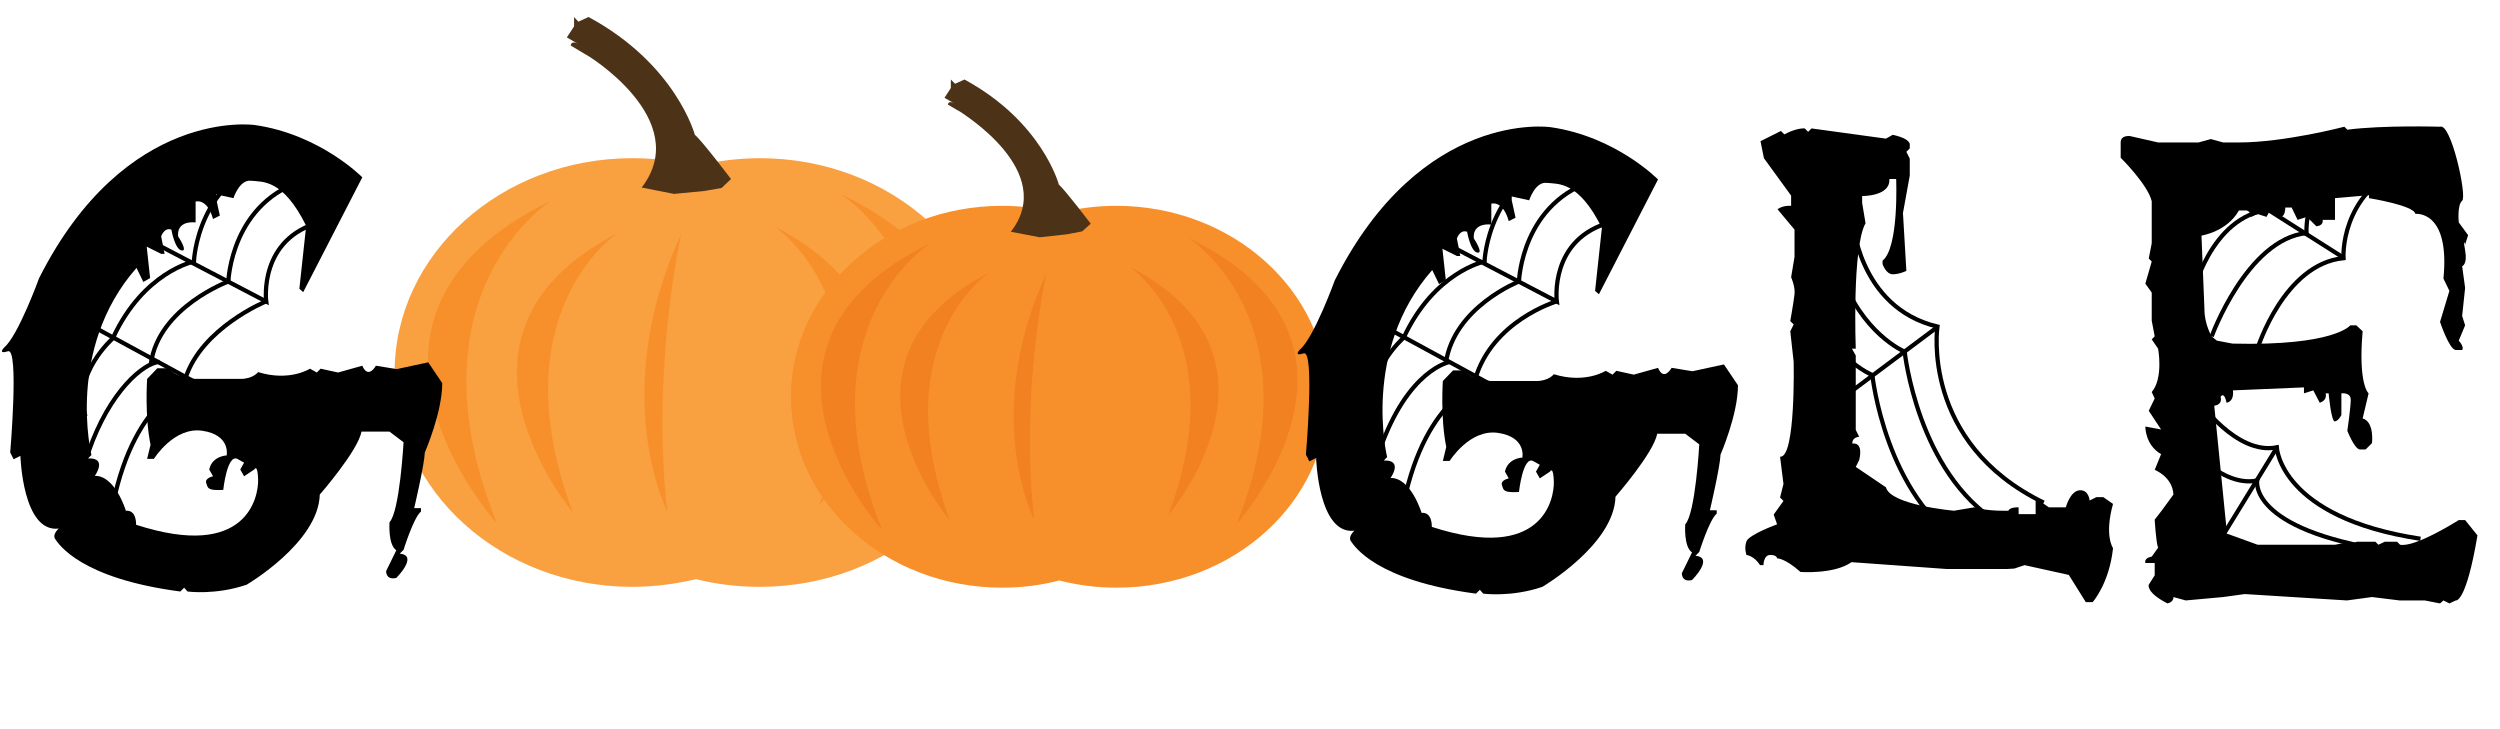
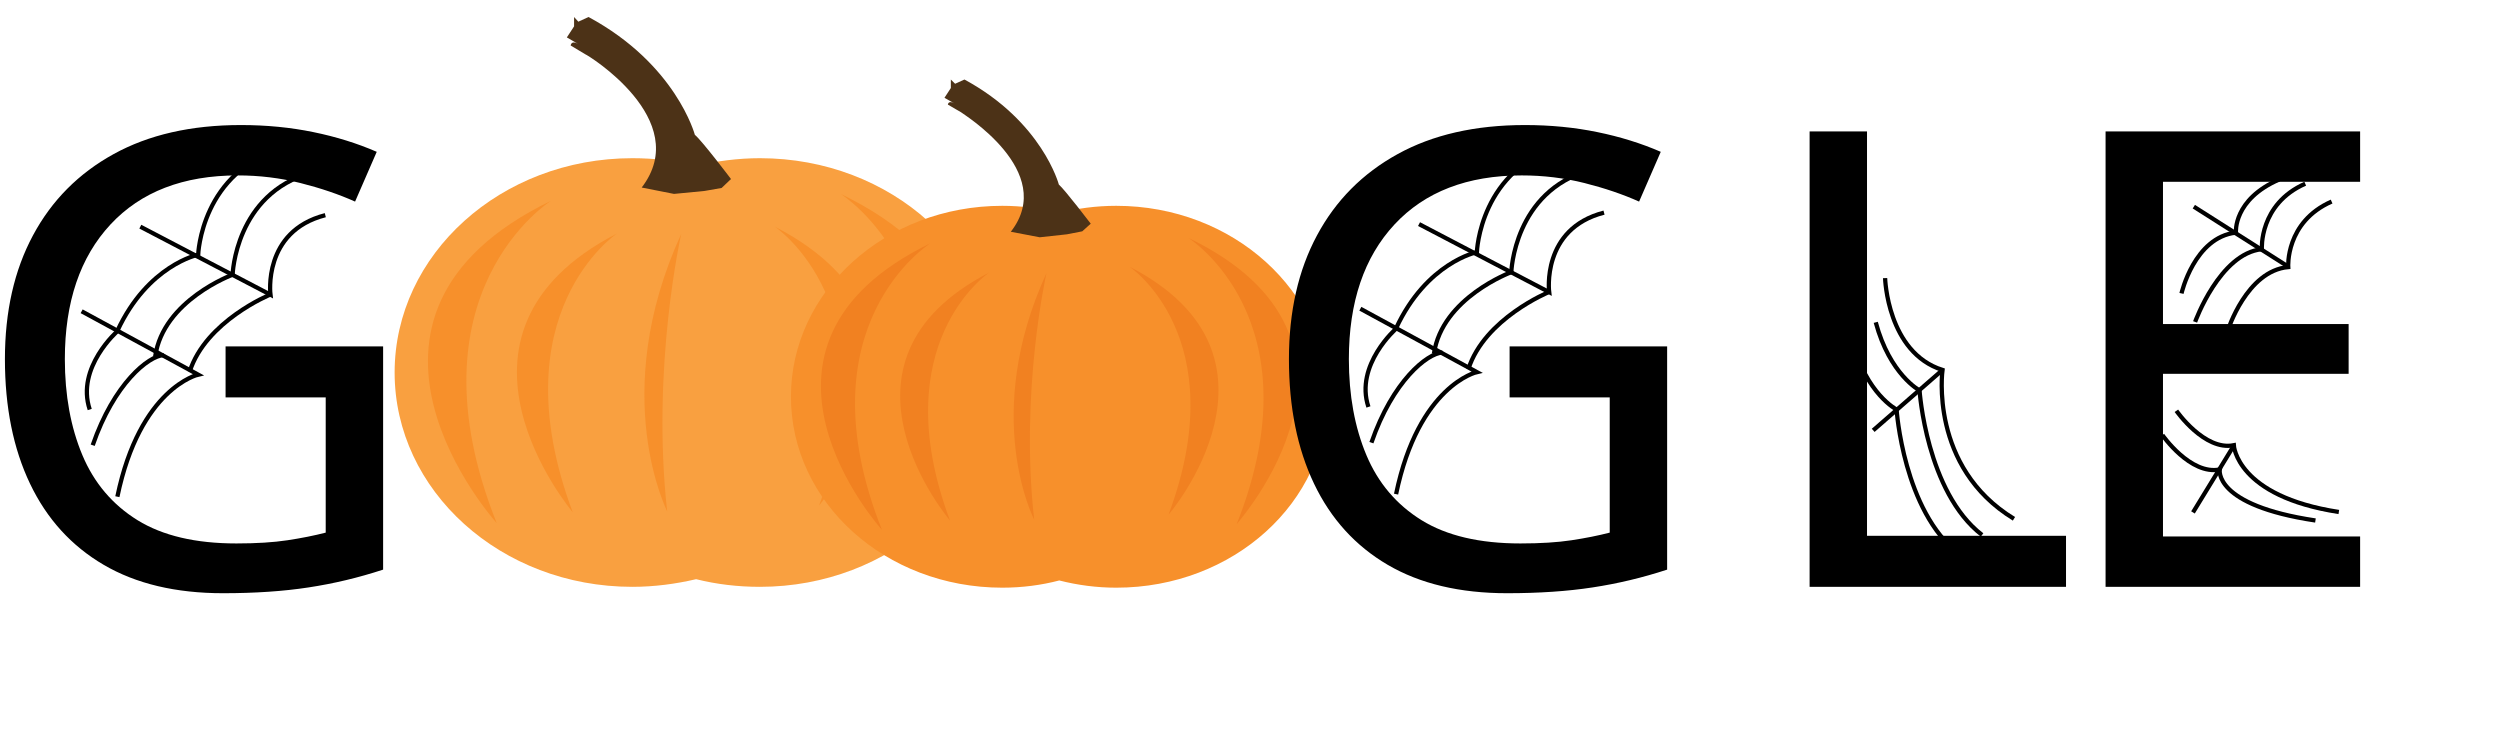
- <svg xmlns="http://www.w3.org/2000/svg" version="1.1" id="spiderwebs" x="0px" y="0px" viewBox="0 0 587.9 171.4" style="enable-background:new 0 0 587.9 171.4;" xml:space="preserve">
+ <svg xmlns="http://www.w3.org/2000/svg" version="1.1" x="0px" y="0px" viewBox="0 0 587.9 171.4" style="enable-background:new 0 0 587.9 171.4;" xml:space="preserve">
  <style type="text/css">
	.st0{fill:#F9A040;}
	.st1{fill:#F7902B;}
	.st2{fill:#4C3217;}
	.st3{fill:#F18121;}
	.st4{fill:none;stroke:#000000;stroke-miterlimit:10;}
+ 	.st5{font-family:'CenturyGothic-Bold';}
+ 	.st6{font-size:150px;}
</style>
-   <g id="Webs_and_Pumpkins">
+   <g id="Pumpkins">
    <g id="Layer_1_1_">
      <path class="st0" d="M178.7,37.2c-5.2,0-10.3,0.7-15,1.8c-4.8-1.2-9.8-1.8-15-1.8c-30.9,0-55.9,22.6-55.9,50.4s25,50.4,55.9,50.4    c5.2,0,10.3-0.7,15-1.8c4.8,1.2,9.8,1.8,15,1.8c30.8,0,55.9-22.6,55.9-50.4S209.6,37.2,178.7,37.2z" />
      <path class="st1" d="M129.6,47.2c0,0-34.4,21.6-12.8,75.8C116.8,123,73,74.6,129.6,47.2z" />
      <path class="st1" d="M145.1,54.9c0,0-28,18.7-10.4,65.6C134.7,120.4,99.1,78.6,145.1,54.9z" />
      <path class="st2" d="M150.9,44.1l7.6,1.5l7.2-0.7l4-0.7l2.2-2.1c0,0-6.8-9-8.5-10.4c0,0-4.4-16.6-25-27.7L136,5.1L135,4v2.2    l-1.7,2.6l2.6,1.5c-1.6-0.9-1.7,0.4-1.7,0.4l3.5,2.1C137.8,12.7,163.2,28.1,150.9,44.1z" />
      <path class="st1" d="M197.7,45.6c0,0,34.4,21.6,12.8,75.8C210.5,121.4,254.4,73,197.7,45.6z" />
      <path class="st1" d="M182.2,53.3c0,0,28,18.7,10.4,65.6C192.6,118.9,228.2,77,182.2,53.3z" />
      <path class="st1" d="M160.2,55c0,0-7.1,31.3-3.3,65.3C157,120.3,142.8,93,160.2,55z" />
    </g>
    <g id="Layer_2">
      <path class="st1" d="M262.5,48.4c-4.7,0-9.2,0.6-13.4,1.7c-4.3-1.1-8.8-1.7-13.4-1.7c-27.5,0-49.7,20.1-49.7,44.9    s22.2,44.9,49.7,44.9c4.7,0,9.2-0.6,13.4-1.7c4.3,1.1,8.8,1.7,13.4,1.7c27.5,0,49.7-20.1,49.7-44.9S289.9,48.4,262.5,48.4z" />
      <path class="st3" d="M218.8,57.2c0,0-30.6,19.2-11.4,67.4C207.4,124.6,168.5,81.6,218.8,57.2z" />
      <path class="st3" d="M232.6,64.1c0,0-24.8,16.6-9.2,58.3C223.4,122.4,191.7,85.2,232.6,64.1z" />
      <path class="st2" d="M237.7,54.5l6.8,1.3l6.4-0.7l3.6-0.7l2-1.8c0,0-6.1-8-7.5-9.2c0,0-3.9-14.8-22.2-24.7l-2.2,1l-1-1v2l-1.5,2.3    l2.3,1.3c-1.4-0.8-1.5,0.3-1.5,0.3l3.1,1.8C226.1,26.6,248.8,40.3,237.7,54.5z" />
      <path class="st3" d="M279.4,55.9c0,0,30.6,19.2,11.4,67.4C290.7,123.2,329.7,80.2,279.4,55.9z" />
      <path class="st3" d="M265.6,62.7c0,0,24.8,16.6,9.2,58.3C274.9,121,306.5,83.8,265.6,62.7z" />
      <path class="st3" d="M246.1,64.2c0,0-6.3,27.8-2.9,58C243.2,122.2,230.6,98,246.1,64.2z" />
    </g>
-     <g id="G_webs">
-       <path class="st4" d="M32,54.9l30.6,16c0,0-1.9-14.9,12.9-18.7" />
-       <path class="st4" d="M72.2,42.2c-17.9,5-18.5,24-18.5,24s-16.3,6-18.2,19.2" />
-       <path class="st4" d="M66.1,36.4c-19.8,5.2-20.5,25.1-20.5,25.1s-11.8,2.4-19,17.9" />
-       <path class="st4" d="M62.5,70.9c0,0-15.1,6.2-18.9,18.1" />
-       <path class="st4" d="M18.2,74.8l27.4,14.9c0,0-13.7,3.1-19,28.7" />
-       <path class="st4" d="M26.7,79.4c0,0-9.9,8.6-6.6,18.5" />
-       <path class="st4" d="M37.5,85.1c-3.6,0.2-11.7,6.7-16.7,21.2" />
-       <path class="st4" d="M335.5,54.9l30.6,16c0,0-1.9-14.9,12.9-18.7" />
-       <path class="st4" d="M375.7,42.2c-17.9,5-18.5,24-18.5,24s-15.3,6-17.2,19.2" />
-       <path class="st4" d="M369.6,36.4c-19.8,5.2-20.5,25.1-20.5,25.1s-11.8,2.4-19,17.9" />
-       <path class="st4" d="M366,70.9c0,0-15.1,4.5-19.1,18.3" />
-       <path class="st4" d="M321.7,74.7l27.4,14.9c0,0-13.7,3.1-19,28.7" />
-       <path class="st4" d="M330.2,79.3c0,0-9.9,8.6-6.6,18.5" />
-       <path class="st4" d="M341,85.1c0,0-10,1.6-16.7,21.2" />
-     </g>
-     <g id="LE_webs">
-       <path class="st4" d="M435.6,51.4c0,0,1.2,20.9,20,25.4c0,0-4,27.3,25,41.4" />
-       <line class="st4" x1="455.6" y1="76.9" x2="432.6" y2="94.1" />
-       <path class="st4" d="M469.9,122.9c-19-11.8-22-40.2-22-40.2s-10.2-4.2-15.2-18.9" />
-       <path class="st4" d="M462.3,128.4c-19-11.8-22-40.2-22-40.2S430,84.1,425,69.3" />
-       <path class="st4" d="M530.9,81.9c0,0,6.2-19.8,20.2-21.2c0,0-1-15,14.5-21.8" />
-       <line class="st4" x1="551.1" y1="60.6" x2="519.6" y2="40.6" />
-       <path class="st4" d="M520.1,79.1c0,0,8.3-22.8,22.3-24.3c0,0-1-15,14.5-21.8" />
-       <path class="st4" d="M515.5,69.6c0,0,4.2-18.8,18.2-20.3c0,0-1-11,14.5-17.7" />
-       <path class="st4" d="M516.9,94.1c0,0,9,13,18.5,11.1c0,0,0.8,16.5,33.8,21.5" />
-       <line class="st4" x1="535.4" y1="105.3" x2="522.2" y2="126.8" />
-       <path class="st4" d="M512.3,101.9c0,0,9,13,18.5,11.1c0,0-2.2,11.5,30.8,16.5" />
-     </g>
-     <g id="Letters_1_">
-       <path d="M71.3,68.7l13.9-27c0,0-9.9-10.1-25.3-12.3c0,0-30.3-4.4-50.7,36c0,0-4.9,13.5-8.2,16.3c0,0-1.7,1.7,0.9,0.9    s0.5,23.8,0.5,23.8l0.8,1.6l1.6-0.8c0,0,0.5,18.1,9,17.1c0,0-1.6,1.4-0.8,2.5s5.8,9.2,29.4,12.3l0.9-0.9l0.8,0.9    c0,0,6.6,0.9,13.9-1.6c0,0,16.9-9.9,17.2-21.2c0,0,9-10.3,9.8-14.8h6.6l3.3,2.5c0,0-0.9,16.3-3.3,18.8c0,0-0.4,5.3,1.6,6.6    l-2.4,4.9c0,0-0.1,2.2,2.4,1.6c0,0,5.3-5.3,0.8-5.7l0.9-0.9c0,0,2.4-7.7,4.1-9v-0.8h-1.6c0,0,2.4-10.2,2.5-13.1    c0,0,4.1-9.4,4.1-16.3l-3.3-4.9l-7.4,1.6L88.4,86c0,0-1.8,3.3-3.2,0l-5.7,1.6l-4.1-0.9l-0.9,0.9l-1.6-0.9c0,0-4.8,3.1-12.2,0.8    c0,0-1.2,1.6-4.1,1.6s-9.8,0-9.8,0s-4.5,0.3-7.3-2.5H37l-2.4,2.5c0,0-0.6,8.6,0.8,15.5l-0.8,3.3h1.6c0,0,4.7-7.6,11.4-6.6    s5.7,5.8,5.7,5.8s-3.4,0.1-4.1,3.3l0.9,1.6c0,0-2,0.4-1.6,1.6s0.3,1.8,4,1.6c0,0,0.9-8.4,3.3-7.3l1.6,0.9l-0.9,1.6l0.9,1.6    l2.4-1.6c0,0,0.8-1.5,0.9,2.4s-2.5,19.1-28.7,10.6c0,0,0.2-3.5-2.4-3.3c0,0-2.5-8.3-7.3-8.2c0,0,3.1-4.3-1.6-4.1l0.8-0.8    c0,0-6.1-25,10.6-44l1.6,3.3l1.6-0.9L34.5,58l3.4,1.7h0.8l-0.8-4.1c0,0,0.7-2.2,2.4-1.6c0,0,0.8,4.6,2.4,4.9s-0.8-3.3-0.8-3.3    s-0.7-3.7,4.1-3.3v-4.9c0,0,2.7-0.9,4.1,4.1l1.6-0.8l-0.9-4.1v-0.9l4.1,0.9c0,0,1.4-4.4,4.1-4.1s7.5-0.5,13,10.6l-1.6,14.8    L71.3,68.7z" />
-       <path d="M376,69.2l13.9-27c0,0-9.9-10.1-25.3-12.3c0,0-30.3-4.4-50.7,36c0,0-4.9,13.5-8.2,16.3c0,0-1.7,1.7,0.9,0.9    c2.6-0.8,0.5,23.8,0.5,23.8l0.8,1.6l1.6-0.8c0,0,0.5,18.1,9,17.1c0,0-1.6,1.4-0.8,2.5c0.8,1.1,5.8,9.2,29.4,12.3l0.9-0.9l0.8,0.9    c0,0,6.6,0.9,13.9-1.6c0,0,16.9-9.9,17.2-21.2c0,0,9-10.3,9.8-14.8h6.6l3.3,2.5c0,0-0.9,16.3-3.3,18.8c0,0-0.4,5.3,1.6,6.6    l-2.4,4.9c0,0-0.1,2.2,2.4,1.6c0,0,5.3-5.3,0.8-5.7l0.9-0.9c0,0,2.4-7.7,4.1-9V120h-1.6c0,0,2.4-10.2,2.5-13.1    c0,0,4.1-9.4,4.1-16.3l-3.3-4.9l-7.4,1.6l-4.9-0.8c0,0-1.8,3.3-3.2,0l-5.7,1.6l-4.1-0.9l-0.9,0.9l-1.6-0.9c0,0-4.8,3.1-12.2,0.8    c0,0-1.2,1.6-4.1,1.6s-9.8,0-9.8,0s-4.5,0.3-7.3-2.5h-2.5l-2.4,2.5c0,0-0.6,8.6,0.8,15.5l-0.8,3.3h1.6c0,0,4.7-7.6,11.4-6.6    c6.7,1,5.7,5.8,5.7,5.8s-3.4,0.1-4.1,3.3l0.9,1.6c0,0-2,0.4-1.6,1.6s0.3,1.8,4,1.6c0,0,0.9-8.4,3.3-7.3l1.6,0.9l-0.9,1.6l0.9,1.6    l2.4-1.6c0,0,0.8-1.5,0.9,2.4s-2.5,19.1-28.7,10.6c0,0,0.2-3.5-2.4-3.3c0,0-2.5-8.3-7.3-8.2c0,0,3.1-4.3-1.6-4.1l0.8-0.8    c0,0-6.1-25,10.6-44l1.6,3.3l1.6-0.9l-0.8-7.4l3.4,1.7h0.8l-0.8-4.1c0,0,0.7-2.2,2.4-1.6c0,0,0.8,4.6,2.4,4.9    c1.6,0.3-0.8-3.3-0.8-3.3s-0.7-3.7,4.1-3.3v-4.9c0,0,2.7-0.9,4.1,4.1l1.6-0.8l-0.9-4.1v-0.9l4.1,0.9c0,0,1.4-4.4,4.1-4.1    c2.7,0.3,7.5-0.5,13,10.6l-1.6,14.8L376,69.2z" />
-       <path d="M435.4,132.2l22.3,1.6h14.4l1.6-0.1l2.4-0.8l10.4,2.3l4,6.4h1.6c0,0,3.9-4.3,4.8-12.7c0,0-2.1-2.9,0-10.4l-2.3-1.6H493    l-1.6,0.8c0,0-0.2-2.6-2.4-2.4s-3.2,4-3.2,4h-4l-2.3-1.6h-0.8v3.2h-4v-1.6c0,0-2.1-0.1-2.4,0.8c0,0-4.7,0.2-8-0.8l-4.8,0.8    c0,0-14.9-1.3-16-5.5l-7.1-4.8l0.8-1.6c0,0,1.2-4.2-1.6-3.9c0,0-0.2-1.4,1.6-1.6l-0.8-1.6V83.6l-0.9-1.6h0.9    c0,0-0.9-23.9,2.3-29.5l-0.8-4.8v-1.6c0,0,6.7,0.1,6.4-4h1.6c0,0,0.7,16.1-3.2,19.2v0.8c0,0,0.8,2.4,2.4,2.4s3.2-0.8,3.2-0.8    l-0.8-13.6l1.6-8.8v-4l-0.8-1.6l0.8-0.8v-0.8c0,0,0.5-1.4-4-2.4l-1.6,0.9L426,30.2l-0.8,0.8l-0.8-0.8c0,0-1.8-0.2-4.8,1.4    l-0.8-0.8l-4.8,2.4l0.8,4l6.4,8.8v2.4c0,0-1.8-0.2-3.2,0.8l4,4.8v6.4l-0.8,4.8c0,0,1,2.2,0.8,4s-1,6.3-1,6.3l0.8,0.8l-0.8,1.6    l0.8,7.2c0,0,0.5,22.7-3.2,22.3l0.8,6.4l-0.8,3.2l0.8,0.8l-2.3,3.2l0.8,2.3c0,0-6.6,2.4-7.2,4s0,3.2,0,3.2s1.8,0.2,3.2,2.4h0.8    c0,0,0-2.4,1.6-2.4s1.6,0.8,1.6,0.8s1.8-0.1,5.5,3.2C423.4,134.5,431.3,135.1,435.4,132.2z" />
-       <path d="M498.7,37.1c0,0,6.3,6.2,7.3,10.2v9.9l-0.7,3.6l0.7,0.7l-1.5,5.2l1.5,2.1v6.6l0.7,3.7l-0.7,0.7l1.5,2.2    c0,0,1.3,6.9-1.5,10.2l0.7,1.5l-1.4,2.9l2.9,4.4l-3.7-0.7c0,0-0.1,4.3,3.7,6.5l-1.5,3.7c0,0,4.2,1.6,4.4,5.8l-2.7,3.7l-1.7,2.2    c0,0,0.3,5.4,0.8,6.6l-1.5,2.1c0,0-1.8,0.2-1.5,1.5h2.2v2.9l-1.4,2.2c0,0-0.7,1.8,4.4,4.4c0,0,1.5-0.3,1.4-1.5l2.9,0.8l8.8-0.8    l5.1-0.7l24,1.5l5.9-0.8l6.5,0.8h5.9l3.6,0.7l0.8-0.7l1.4,0.7l1.5-0.7c0,0,2.4,0.8,5.1-15.3l-2.9-3.6h-1.5c0,0-10.2,6.5-13.8,5.8    l-0.7-0.7h-2.9l-1.5,0.7l-0.7-0.7h-4.4l-1.4,0.7v-0.7l-3.7,0.7h-18.2l-8-2.9l0.7-0.7l-2.9-29.1c0,0,2-0.1,1.5-2.1    c0,0,0.8-1.4,1.4,1.4c0,0,1.8-0.1,1.5-2.9l16.7-0.7v1.4l2.2-0.7l1.5,2.9c0,0,1.8-0.4,1.4-2.2h0.7c0,0,0.6,6.8,1.5,6.6    s1.5-1.5,1.5-1.5v-5.1c0,0,2.2-0.3,2.2,1.5s-0.8,7.3-0.8,7.3s1.7,4.4,3,4.4s1.3,0,1.3,0l1.5-1.5c0,0,0.6-5-2.2-5.8l1.4-5.9    c0,0-2.5-2-1.4-14.6l-1.5-1.4h-1.4c0,0-3.7,4.9-27.7,4.3l-3.7-0.7l-1.2-1c0,0-1.7-2.8-1.7-6.3l-0.7-17.4c0,0,6-0.9,8.8-5.9h1.4    c0,0,1.2-0.3,1.5,1.5l1.4-0.7L533,51l0.8-1.5c0,0,0.7,1.3,2.2,1.5s1.4-2.2,1.4-2.2h1.5l1.4,2.9l2.2-0.7l2.2,2.2c0,0,1.7,0,1.5-1.5    h2.9v-5.1l8-0.7v0.7c0,0,10.6,1.7,10.9,3.7c0,0,8.2-1,6.6,15.2l1.4,2.9l-2.2,7.3c0,0,2.2,6.6,3.7,6.6s1.5,0,1.5,0s0.6-0.6-0.8-2.2    l1.5-3.6l-0.7-2.2l0.7-6.6l-0.7-5.1c0,0,1.3-0.4,0.7-3.7s0-1.4,0-1.4l0.7-2.2l-2.2-3c0,0-0.4-4.1,0.8-5.1s-2.6-18.4-5.2-17.4    c0,0-13.4-0.4-21.8,0.7l-0.7-0.7c0,0-14.1,3.7-24.8,3.7h-3.7l-2.9-0.8l-2.9,0.8h-9.5l-6.6-1.5c0,0-2.2-0.3-2.2,1.5    C498.7,35.3,498.7,37.1,498.7,37.1z" />
-     </g>
+   </g>
+   <g id="G2_webs">
+     <path class="st4" d="M333.7,52.7l30.6,16c0,0-1.9-14.9,12.9-18.7" />
+     <path class="st4" d="M373.9,40c-17.9,5-18.5,24-18.5,24s-16.3,6-18.2,19.2" />
+     <path class="st4" d="M367.8,34.2c-19.8,5.2-20.5,25.1-20.5,25.1s-11.8,2.4-19,17.9" />
+     <path class="st4" d="M364.2,68.7c0,0-15.1,6.2-18.9,18.1" />
+     <path class="st4" d="M319.9,72.6l27.4,14.9c0,0-13.7,3.1-19,28.7" />
+     <path class="st4" d="M328.4,77.2c0,0-9.9,8.6-6.6,18.5" />
+     <path class="st4" d="M339.2,82.9c-3.6,0.2-11.7,6.7-16.7,21.2" />
+   </g>
+   <g id="G1_webs">
+     <path class="st4" d="M33,53.3l30.6,16c0,0-1.9-14.9,12.9-18.7" />
+     <path class="st4" d="M73.2,40.6c-17.9,5-18.5,24-18.5,24s-16.3,6-18.2,19.2" />
+     <path class="st4" d="M67.1,34.8C47.3,40,46.6,59.9,46.6,59.9s-11.8,2.4-19,17.9" />
+     <path class="st4" d="M63.5,69.3c0,0-15.1,6.2-18.9,18.1" />
+     <path class="st4" d="M19.2,73.2l27.4,14.9c0,0-13.7,3.1-19,28.7" />
+     <path class="st4" d="M27.7,77.8c0,0-9.9,8.6-6.6,18.5" />
+     <path class="st4" d="M38.5,83.5c-3.6,0.2-11.7,6.7-16.7,21.2" />
+   </g>
+   <g id="L_webs">
+     <path class="st4" d="M443.3,65.4c0,0,0.5,17.5,13.5,21.6c0,0-3.2,22.8,16.8,35" />
+     <line class="st4" x1="456.8" y1="87" x2="440.5" y2="101.2" />
+     <path class="st4" d="M466.1,125.8c-13.1-10.1-14.7-34-14.7-34s-7-3.7-10.3-16" />
+     <path class="st4" d="M460.7,130.3c-13.1-10.1-14.7-34-14.7-34s-7.1-3.6-10.4-16.1" />
+   </g>
+   <g id="E_webs">
+     <path class="st4" d="M523.9,77.7c0,0,4.4-14,14.2-14.9c0,0-0.7-10.6,10.2-15.4" />
+     <line class="st4" x1="538.1" y1="62.7" x2="515.9" y2="48.6" />
+     <path class="st4" d="M516.2,75.7c0,0,5.8-16.1,15.7-17.1c0,0-0.7-10.6,10.2-15.4" />
+     <path class="st4" d="M513,69c0,0,3-13.2,12.8-14.3c0,0-0.7-7.8,10.2-12.5" />
+     <path class="st4" d="M511.8,96.6c0,0,6.6,9.5,13.5,8.1c0,0,0.6,12,24.7,15.7" />
+     <line class="st4" x1="525.3" y1="104.8" x2="515.7" y2="120.5" />
+     <path class="st4" d="M508.5,102.3c0,0,6.6,9.5,13.5,8.1c0,0-1.6,8.4,22.5,12" />
+   </g>
+   <g id="Letters">
+     <text transform="matrix(1 0 0 1 -8 138.0002)" class="st5 st6">G</text>
+     <text transform="matrix(1 0 0 1 293.95 138.0002)" class="st5 st6">G</text>
+     <text transform="matrix(1 0 0 1 411.0003 138)" class="st5 st6">L</text>
+     <text transform="matrix(1 0 0 1 480.6 138)" class="st5 st6">E</text>
  </g>
</svg>
